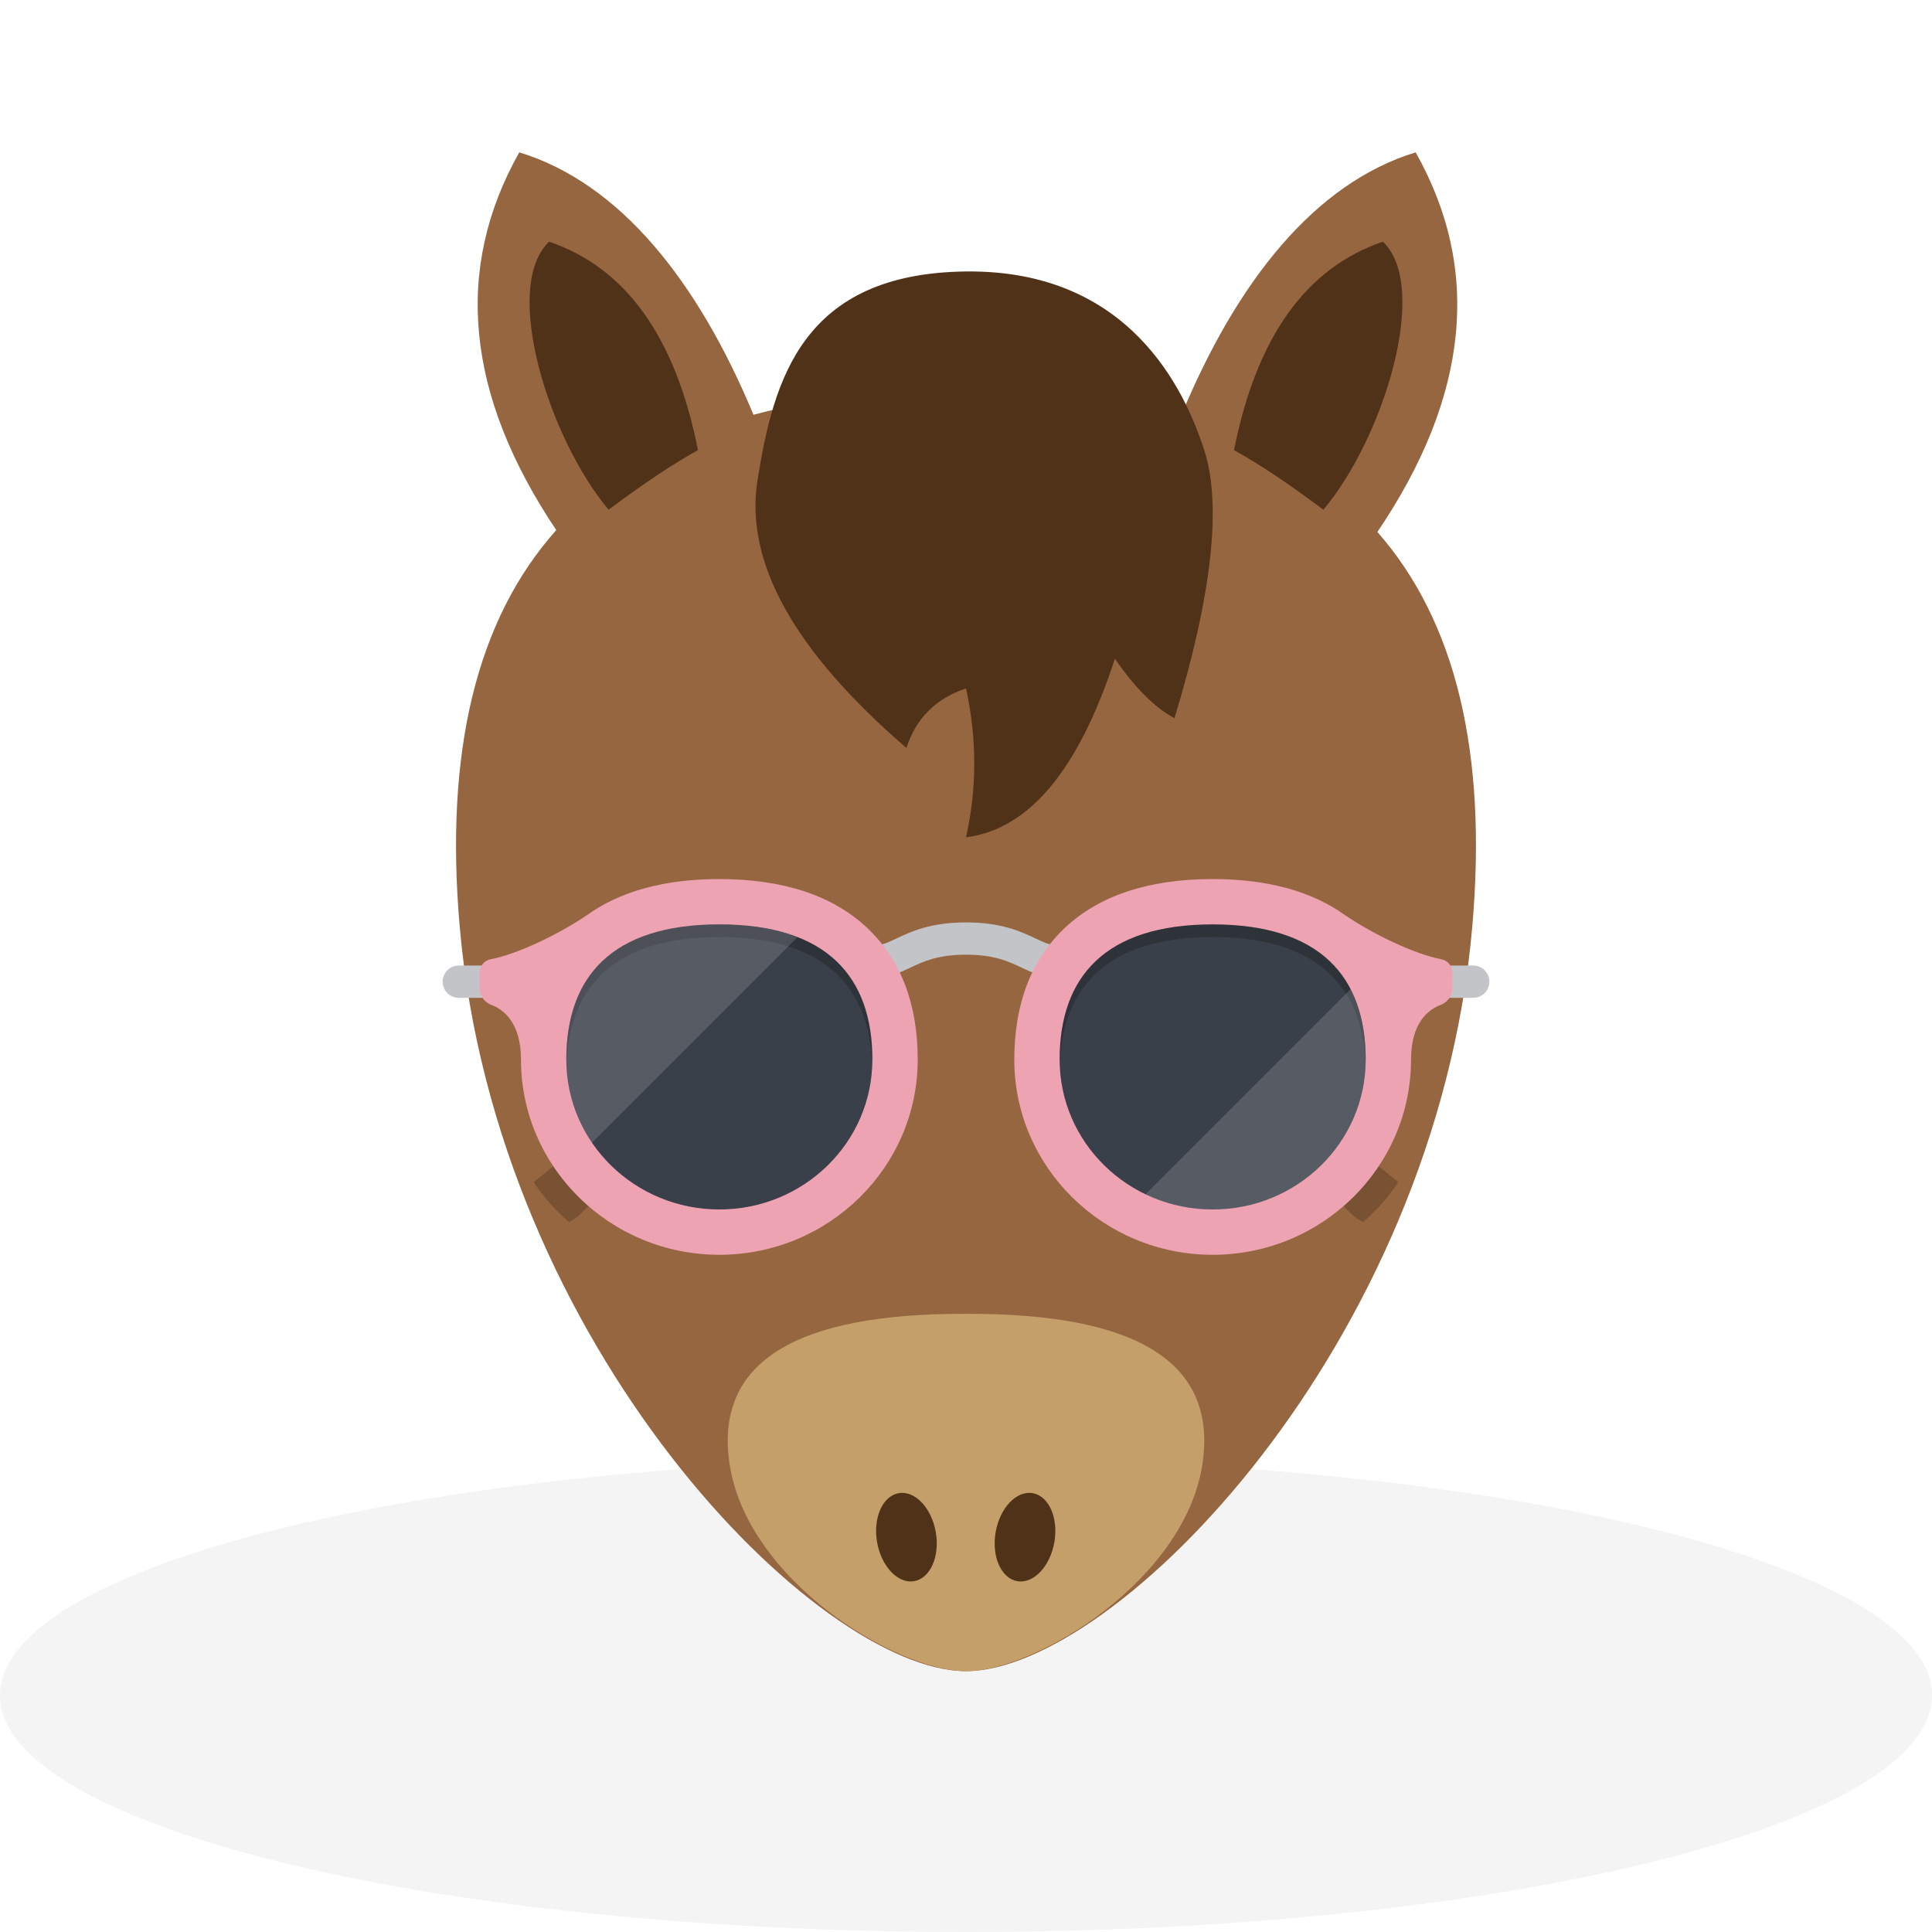
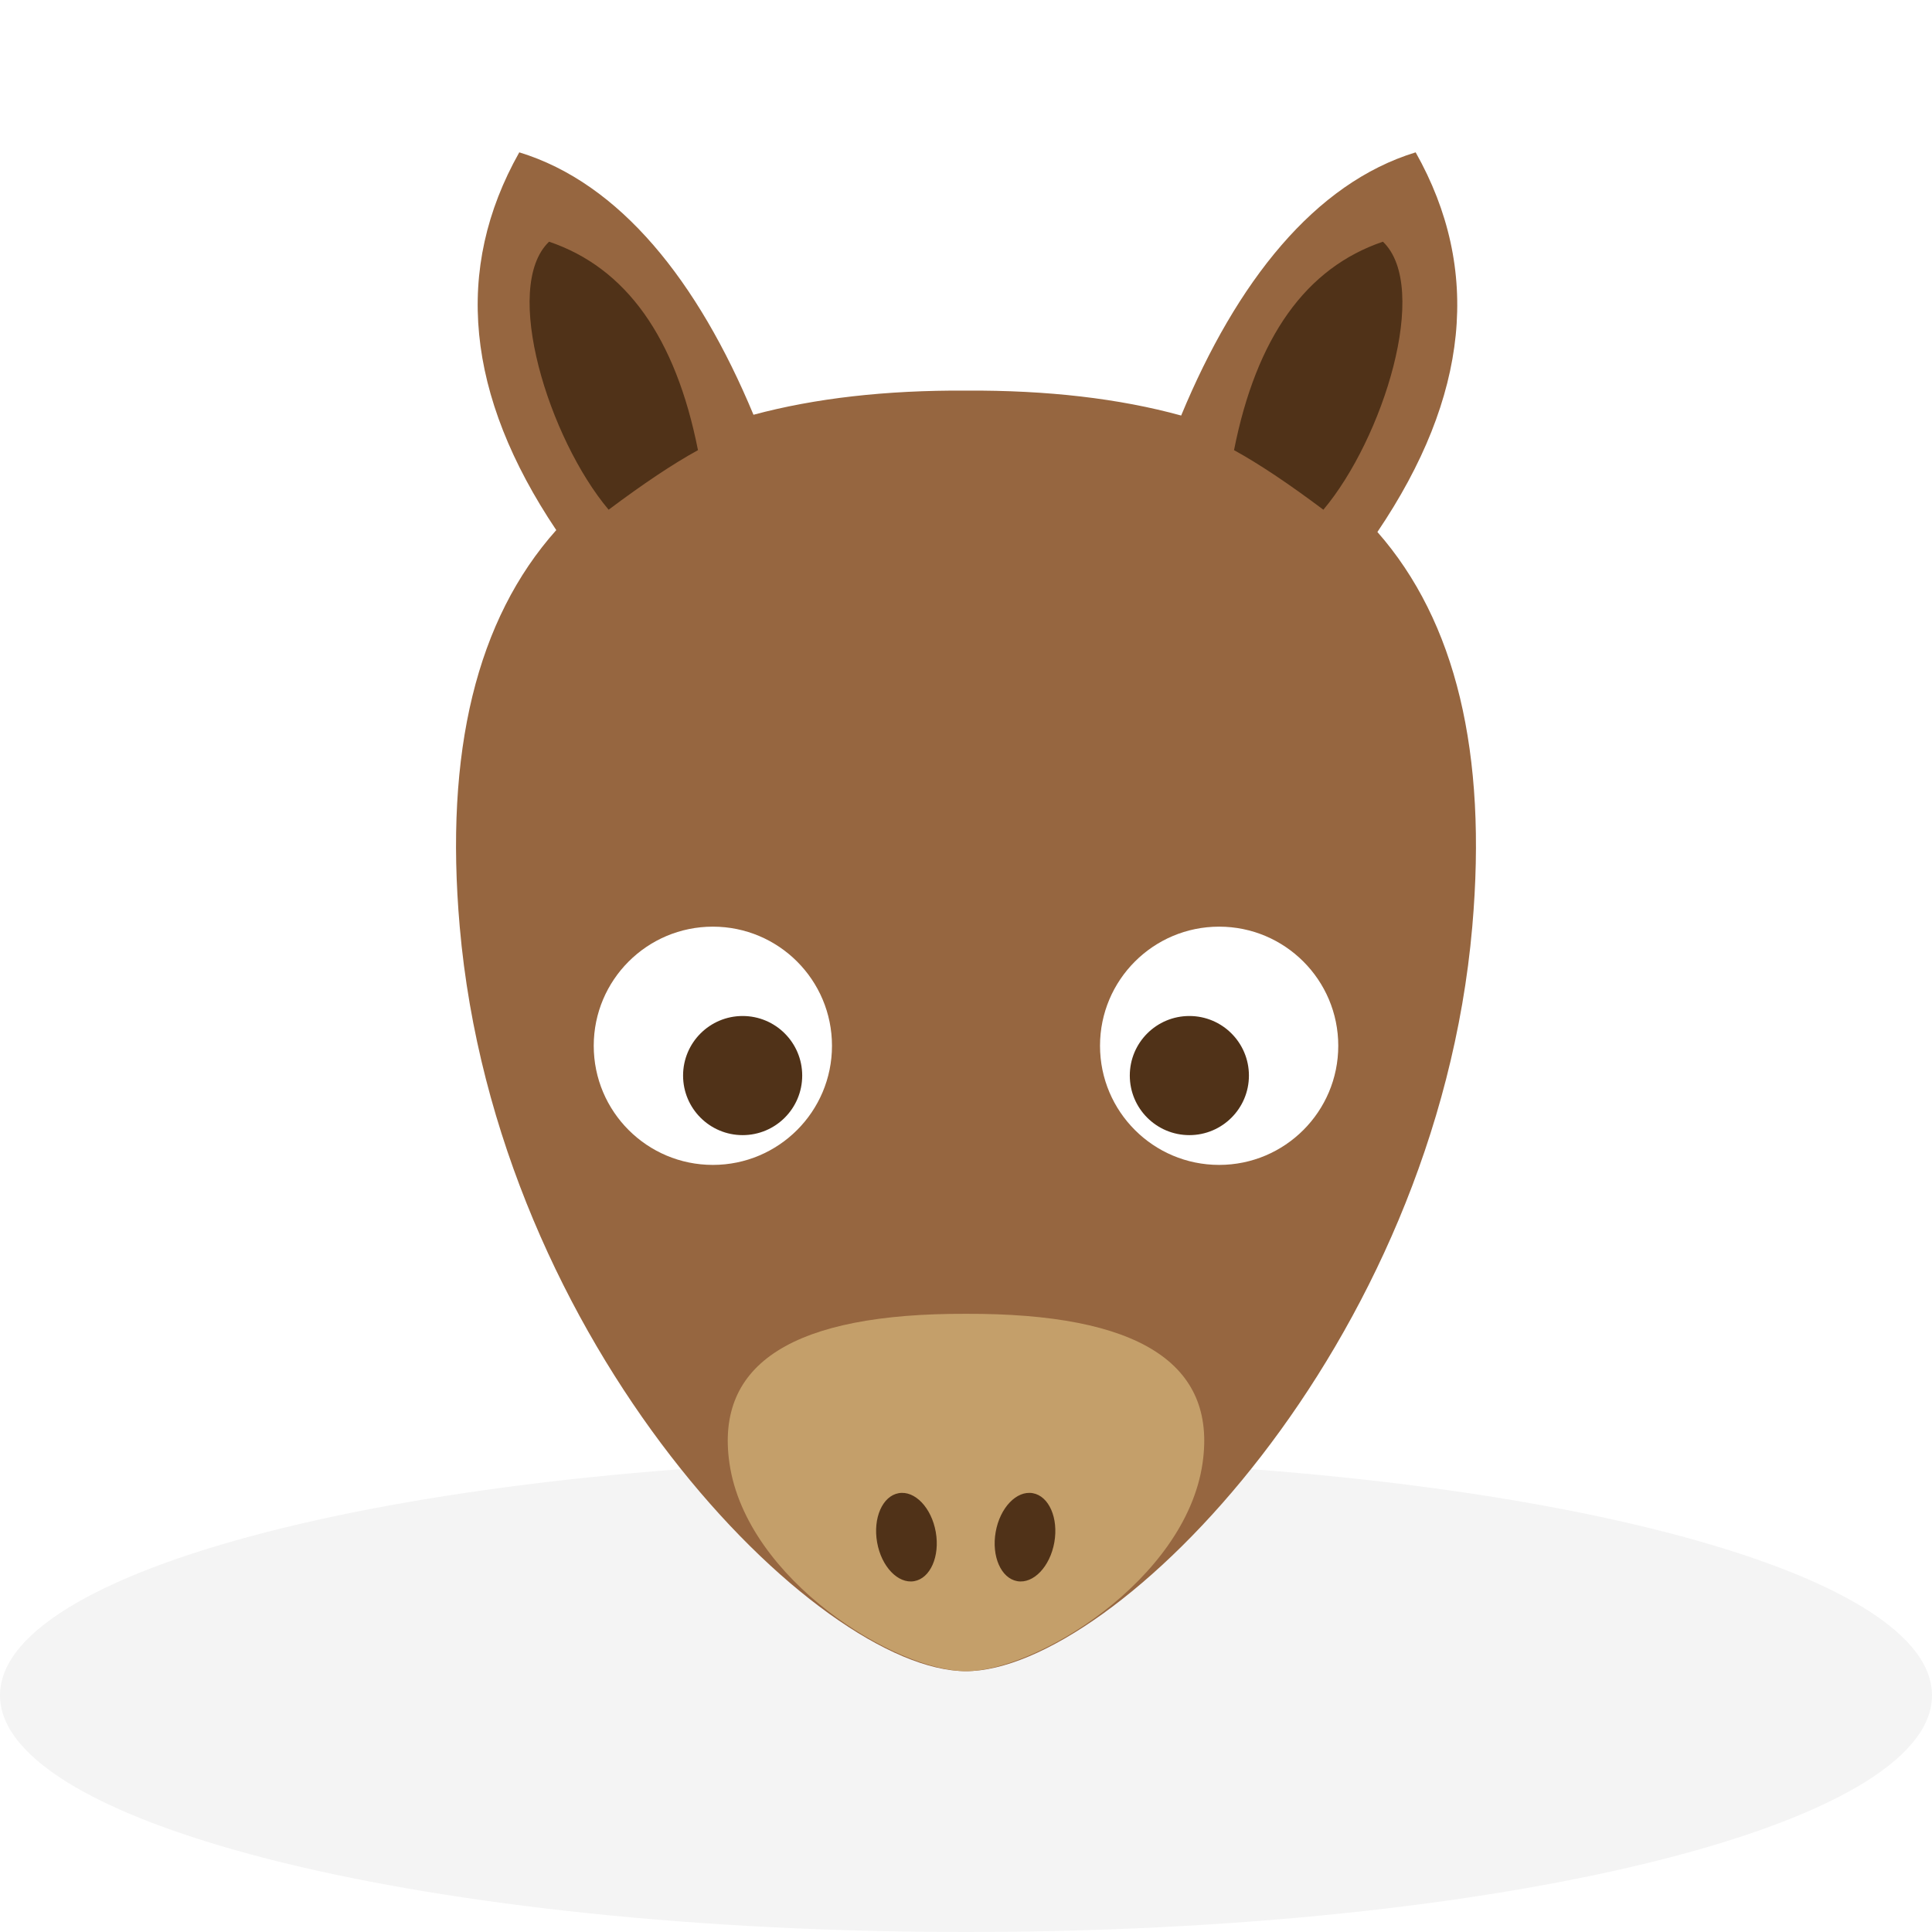
<svg xmlns="http://www.w3.org/2000/svg" style="isolation:isolate" viewBox="0 0 200 200" width="200pt" height="200pt">
  <g id="backgrounds">
    <ellipse vector-effect="non-scaling-stroke" cx="100" cy="175.5" rx="100" ry="24.5" id="present" fill="rgb(244,244,244)" />
  </g>
  <g id="horse">
    <g id="body">
      <path d=" M 122.274 43.016 C 115.85 41.25 108.429 40.387 100 40.435 C 91.693 40.387 84.365 41.226 78 42.936 C 72.254 29.122 64.192 18.959 53.756 15.771 Q 43.531 33.912 57.584 54.876 C 49.342 64.117 46.007 77.797 47.59 95.927 C 51.378 139.308 84.585 173 100 173 C 115.415 173 148.622 139.308 152.41 95.927 C 153.981 77.925 150.704 64.31 142.589 55.071 Q 156.821 33.996 146.548 15.771 C 136.093 18.965 128.021 29.159 122.274 43.016 Z " fill-rule="evenodd" id="outer" fill="rgb(150,102,64)" />
      <path d=" M 100 136.006 L 100 136.006 C 82.172 135.945 73.996 141.099 75.515 151.492 C 77.285 163.598 92.799 173 100 173 C 107.201 173 122.715 163.598 124.485 151.492 C 126.004 141.099 117.828 135.945 100 136.006 Z " fill-rule="evenodd" id="inner" fill="rgb(196,159,106)" />
    </g>
    <g id="ears">
      <path d=" M 143.161 25.02 Q 131.215 29.066 127.746 46.6 C 130.303 47.998 133.417 50.084 136.995 52.766 C 143.161 45.444 148.1 29.758 143.161 25.02 Z " id="innerR" fill="rgb(80,50,24)" />
      <path d=" M 56.839 25.02 Q 68.785 29.066 72.254 46.6 C 69.697 47.998 66.583 50.084 63.005 52.766 C 56.839 45.444 51.9 29.758 56.839 25.02 Z " id="innerL" fill="rgb(80,50,24)" />
    </g>
    <g id="nose">
      <path d=" M 90.798 159.663 C 90.355 157.149 91.355 154.869 93.031 154.573 C 94.706 154.277 96.427 156.078 96.87 158.591 C 97.314 161.105 96.313 163.385 94.638 163.681 C 92.962 163.977 91.242 162.176 90.798 159.663 Z " id="Ellips" fill="rgb(80,50,24)" />
      <path d=" M 109.144 159.663 C 109.587 157.149 108.587 154.869 106.911 154.573 C 105.236 154.277 103.515 156.078 103.072 158.591 C 102.628 161.105 103.628 163.385 105.304 163.681 C 106.98 163.977 108.7 162.176 109.144 159.663 Z " id="Ellips" fill="rgb(80,50,24)" />
    </g>
    <g id="eyes">
      <circle vector-effect="non-scaling-stroke" cx="73.795" cy="108.259" r="12.332" id="Ellips" fill="rgb(255,255,255)" />
      <circle vector-effect="non-scaling-stroke" cx="76.878" cy="111.342" r="6.166" id="Ellips" fill="rgb(80,50,24)" />
      <circle vector-effect="non-scaling-stroke" cx="126.205" cy="108.259" r="12.332" id="Ellips" fill="rgb(255,255,255)" />
      <circle vector-effect="non-scaling-stroke" cx="123.122" cy="111.342" r="6.166" id="Ellips" fill="rgb(80,50,24)" />
    </g>
-     <g id="hair">
-       <path d=" M 100 86.678 C 101.127 81.651 101.158 76.544 100 71.264 C 96.817 72.333 94.792 74.419 93.834 77.43 C 82.17 67.368 77.063 58.15 78.42 49.683 C 80.082 39.307 83.044 28.296 100 28.103 C 116.956 27.91 122.672 40.423 124.663 46.6 C 126.483 52.244 125.486 61.524 121.58 74.347 C 119.511 73.23 117.487 71.206 115.415 68.181 C 111.682 79.641 106.575 85.838 100 86.678 Z " id="outer" fill="rgb(80,50,24)" />
-     </g>
-     <g id="attributes">
-       <g id="subglasses">
-         <g id="Groep">
-           <path d=" M 50.622 103.295 L 47.493 103.295 C 46.57 103.295 45.821 102.547 45.821 101.624 C 45.821 100.701 46.57 99.952 47.493 99.952 L 50.623 99.952 C 51.546 99.952 52.294 100.701 52.294 101.624 C 52.294 102.547 51.545 103.295 50.622 103.295 Z " id="Tracé" fill="rgb(195,196,199)" />
-           <path d=" M 152.507 103.295 L 149.377 103.295 C 148.454 103.295 147.706 102.547 147.706 101.624 C 147.706 100.701 148.454 99.952 149.377 99.952 L 152.507 99.952 C 153.431 99.952 154.179 100.701 154.179 101.624 C 154.179 102.547 153.43 103.295 152.507 103.295 Z " id="Tracé" fill="rgb(195,196,199)" />
-         </g>
-         <g opacity="0.2">
-           <path d=" M 68.193 112.072 L 55.236 122.367 C 56.263 123.907 57.496 125.301 58.899 126.51 C 59.328 126.305 59.725 126.029 60.073 125.688 L 70.749 115.185 L 68.193 112.072 Z " id="Tracé" fill="rgb(0,0,0)" />
-         </g>
-         <g opacity="0.2">
-           <path d=" M 131.807 112.072 L 144.764 122.367 C 143.737 123.907 142.504 125.301 141.101 126.51 C 140.672 126.305 140.274 126.029 139.927 125.688 L 129.251 115.185 L 131.807 112.072 Z " id="Tracé" fill="rgb(0,0,0)" />
-         </g>
-         <path d=" M 109.309 101.175 C 107.887 101.175 106.807 100.664 105.763 100.17 C 104.434 99.541 102.927 98.828 100 98.828 C 97.074 98.828 95.567 99.541 94.238 100.17 C 93.194 100.664 92.114 101.175 90.692 101.175 L 90.692 97.832 C 91.334 97.832 91.859 97.598 92.808 97.149 C 94.292 96.447 96.323 95.486 100.001 95.486 C 103.678 95.486 105.71 96.447 107.193 97.149 C 108.142 97.598 108.668 97.832 109.309 97.832 L 109.309 101.175 L 109.309 101.175 Z " id="Tracé" fill="rgb(195,196,199)" />
-         <path d=" M 89.781 96.066 C 86.223 92.704 81.07 91 74.466 91 C 68.788 91 64.187 92.263 60.745 94.752 C 60.744 94.752 60.742 94.751 60.742 94.751 C 57.844 96.711 53.552 98.784 50.8 99.298 C 50.138 99.422 49.656 99.992 49.656 100.665 L 49.656 102.297 C 49.656 103.064 50.131 103.749 50.849 104.019 C 52.114 104.494 53.93 105.846 53.93 109.688 C 53.93 120.831 63.143 129.896 74.466 129.896 C 85.789 129.896 95.001 120.831 95.001 109.688 C 95.001 103.921 93.245 99.338 89.781 96.066 Z " id="Tracé" fill="rgb(237,163,178)" />
-         <path d=" M 90.307 109.688 C 90.307 101.12 85.59 95.694 74.466 95.694 C 63.341 95.694 58.624 101.12 58.624 109.688 C 58.624 118.257 65.717 125.203 74.466 125.203 C 83.215 125.203 90.307 118.257 90.307 109.688 Z " id="Tracé" fill="rgb(57,64,73)" />
-         <g opacity="0.2">
-           <path d=" M 74.465 95.694 C 63.341 95.694 58.624 101.12 58.624 109.688 C 58.624 109.865 58.632 110.04 58.637 110.216 C 58.92 102.1 63.682 97.001 74.465 97.001 C 85.248 97.001 90.011 102.1 90.293 110.216 C 90.299 110.04 90.307 109.865 90.307 109.688 C 90.307 101.12 85.59 95.694 74.465 95.694 Z " id="Tracé" fill="rgb(0,0,0)" />
-         </g>
-         <path d=" M 110.219 96.066 C 113.777 92.704 118.93 91 125.534 91 C 131.212 91 135.813 92.263 139.255 94.752 C 139.256 94.752 139.258 94.751 139.258 94.751 C 142.156 96.711 146.448 98.784 149.2 99.298 C 149.862 99.422 150.344 99.992 150.344 100.665 L 150.344 102.297 C 150.344 103.064 149.869 103.749 149.151 104.019 C 147.886 104.494 146.07 105.846 146.07 109.688 C 146.07 120.831 136.857 129.896 125.534 129.896 C 114.211 129.896 104.999 120.831 104.999 109.688 C 104.999 103.921 106.755 99.338 110.219 96.066 Z " id="Tracé" fill="rgb(237,163,178)" />
-         <path d=" M 109.693 109.688 C 109.693 101.12 114.41 95.694 125.534 95.694 C 136.659 95.694 141.376 101.12 141.376 109.688 C 141.376 118.257 134.283 125.203 125.534 125.203 C 116.785 125.203 109.693 118.257 109.693 109.688 Z " id="Tracé" fill="rgb(57,64,73)" />
-         <g opacity="0.2">
-           <path d=" M 125.535 95.694 C 136.659 95.694 141.376 101.12 141.376 109.688 C 141.376 109.865 141.368 110.04 141.363 110.216 C 141.08 102.1 136.318 97.001 125.535 97.001 C 114.752 97.001 109.989 102.1 109.707 110.216 C 109.701 110.04 109.693 109.865 109.693 109.688 C 109.693 101.12 114.41 95.694 125.535 95.694 Z " id="Tracé" fill="rgb(0,0,0)" />
-         </g>
-         <g id="Groep">
-           <g opacity="0.15">
-             <path d=" M 74.465 95.694 C 63.341 95.694 58.624 101.12 58.624 109.688 C 58.624 112.87 59.603 115.826 61.28 118.288 L 82.56 97.008 C 80.372 96.152 77.69 95.694 74.465 95.694 Z " id="Tracé" fill="rgb(255,255,255)" />
-           </g>
-           <g opacity="0.15">
-             <path d=" M 139.813 102.398 L 118.581 123.63 C 120.68 124.636 123.039 125.203 125.534 125.203 C 134.284 125.203 141.376 118.257 141.376 109.688 C 141.376 106.897 140.872 104.443 139.813 102.398 Z " id="Tracé" fill="rgb(255,255,255)" />
-           </g>
-         </g>
-       </g>
-     </g>
+     <g id="attributes" />
  </g>
-   <g id="imports" />
</svg>
